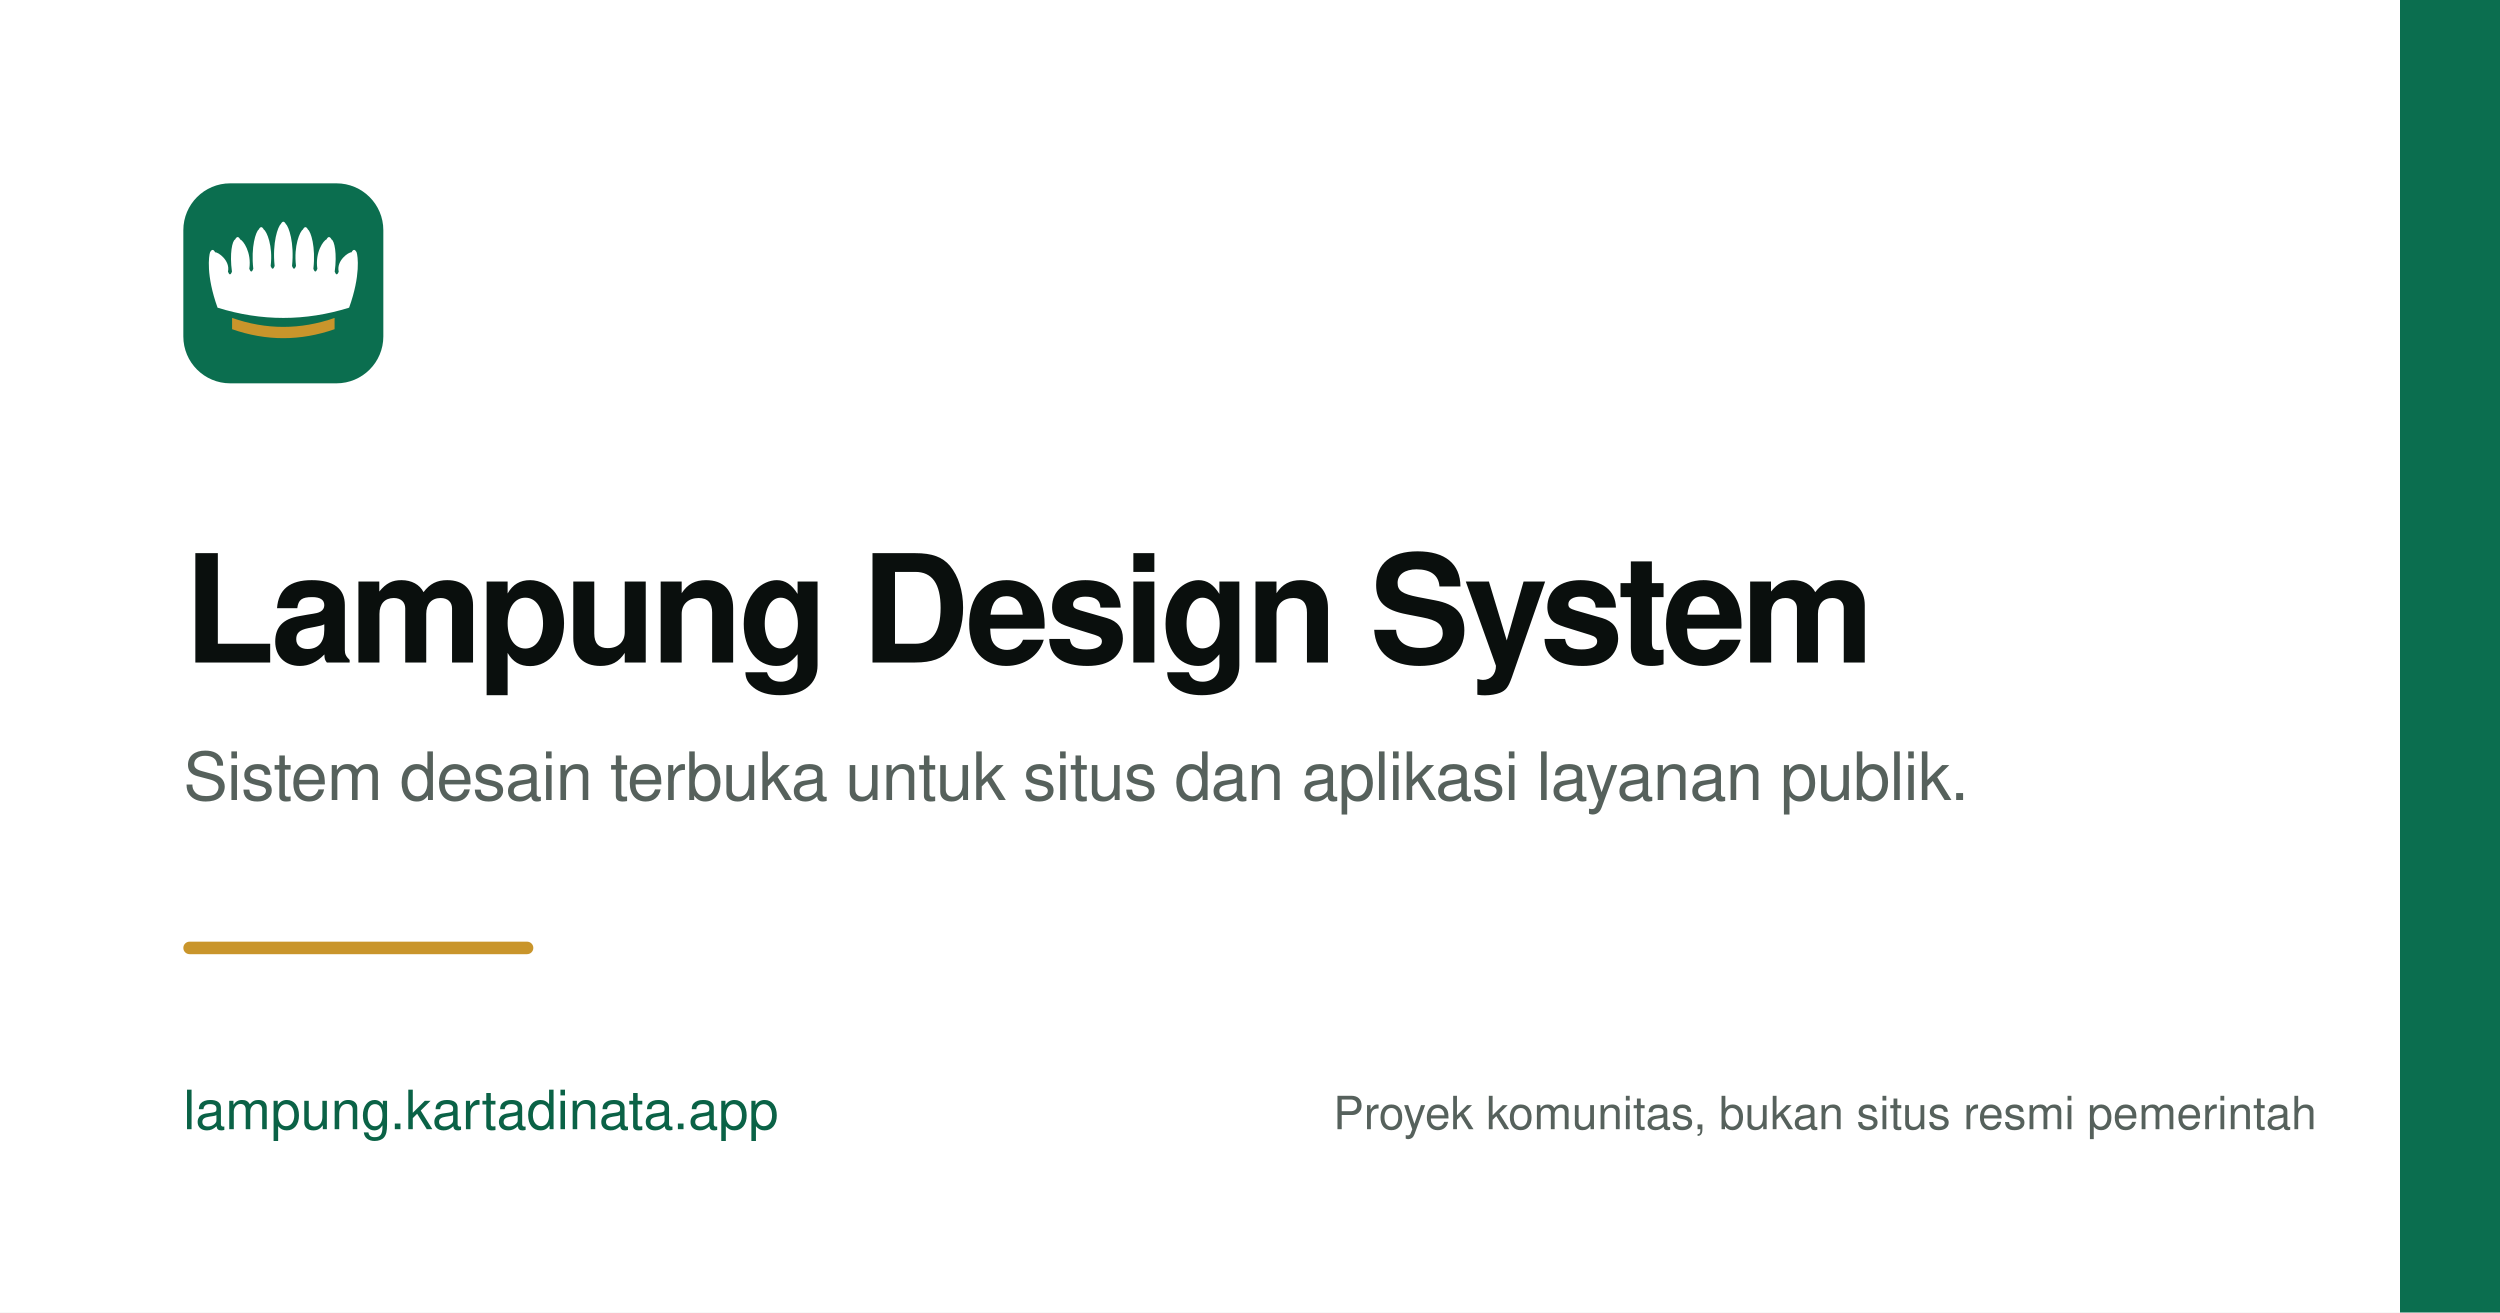
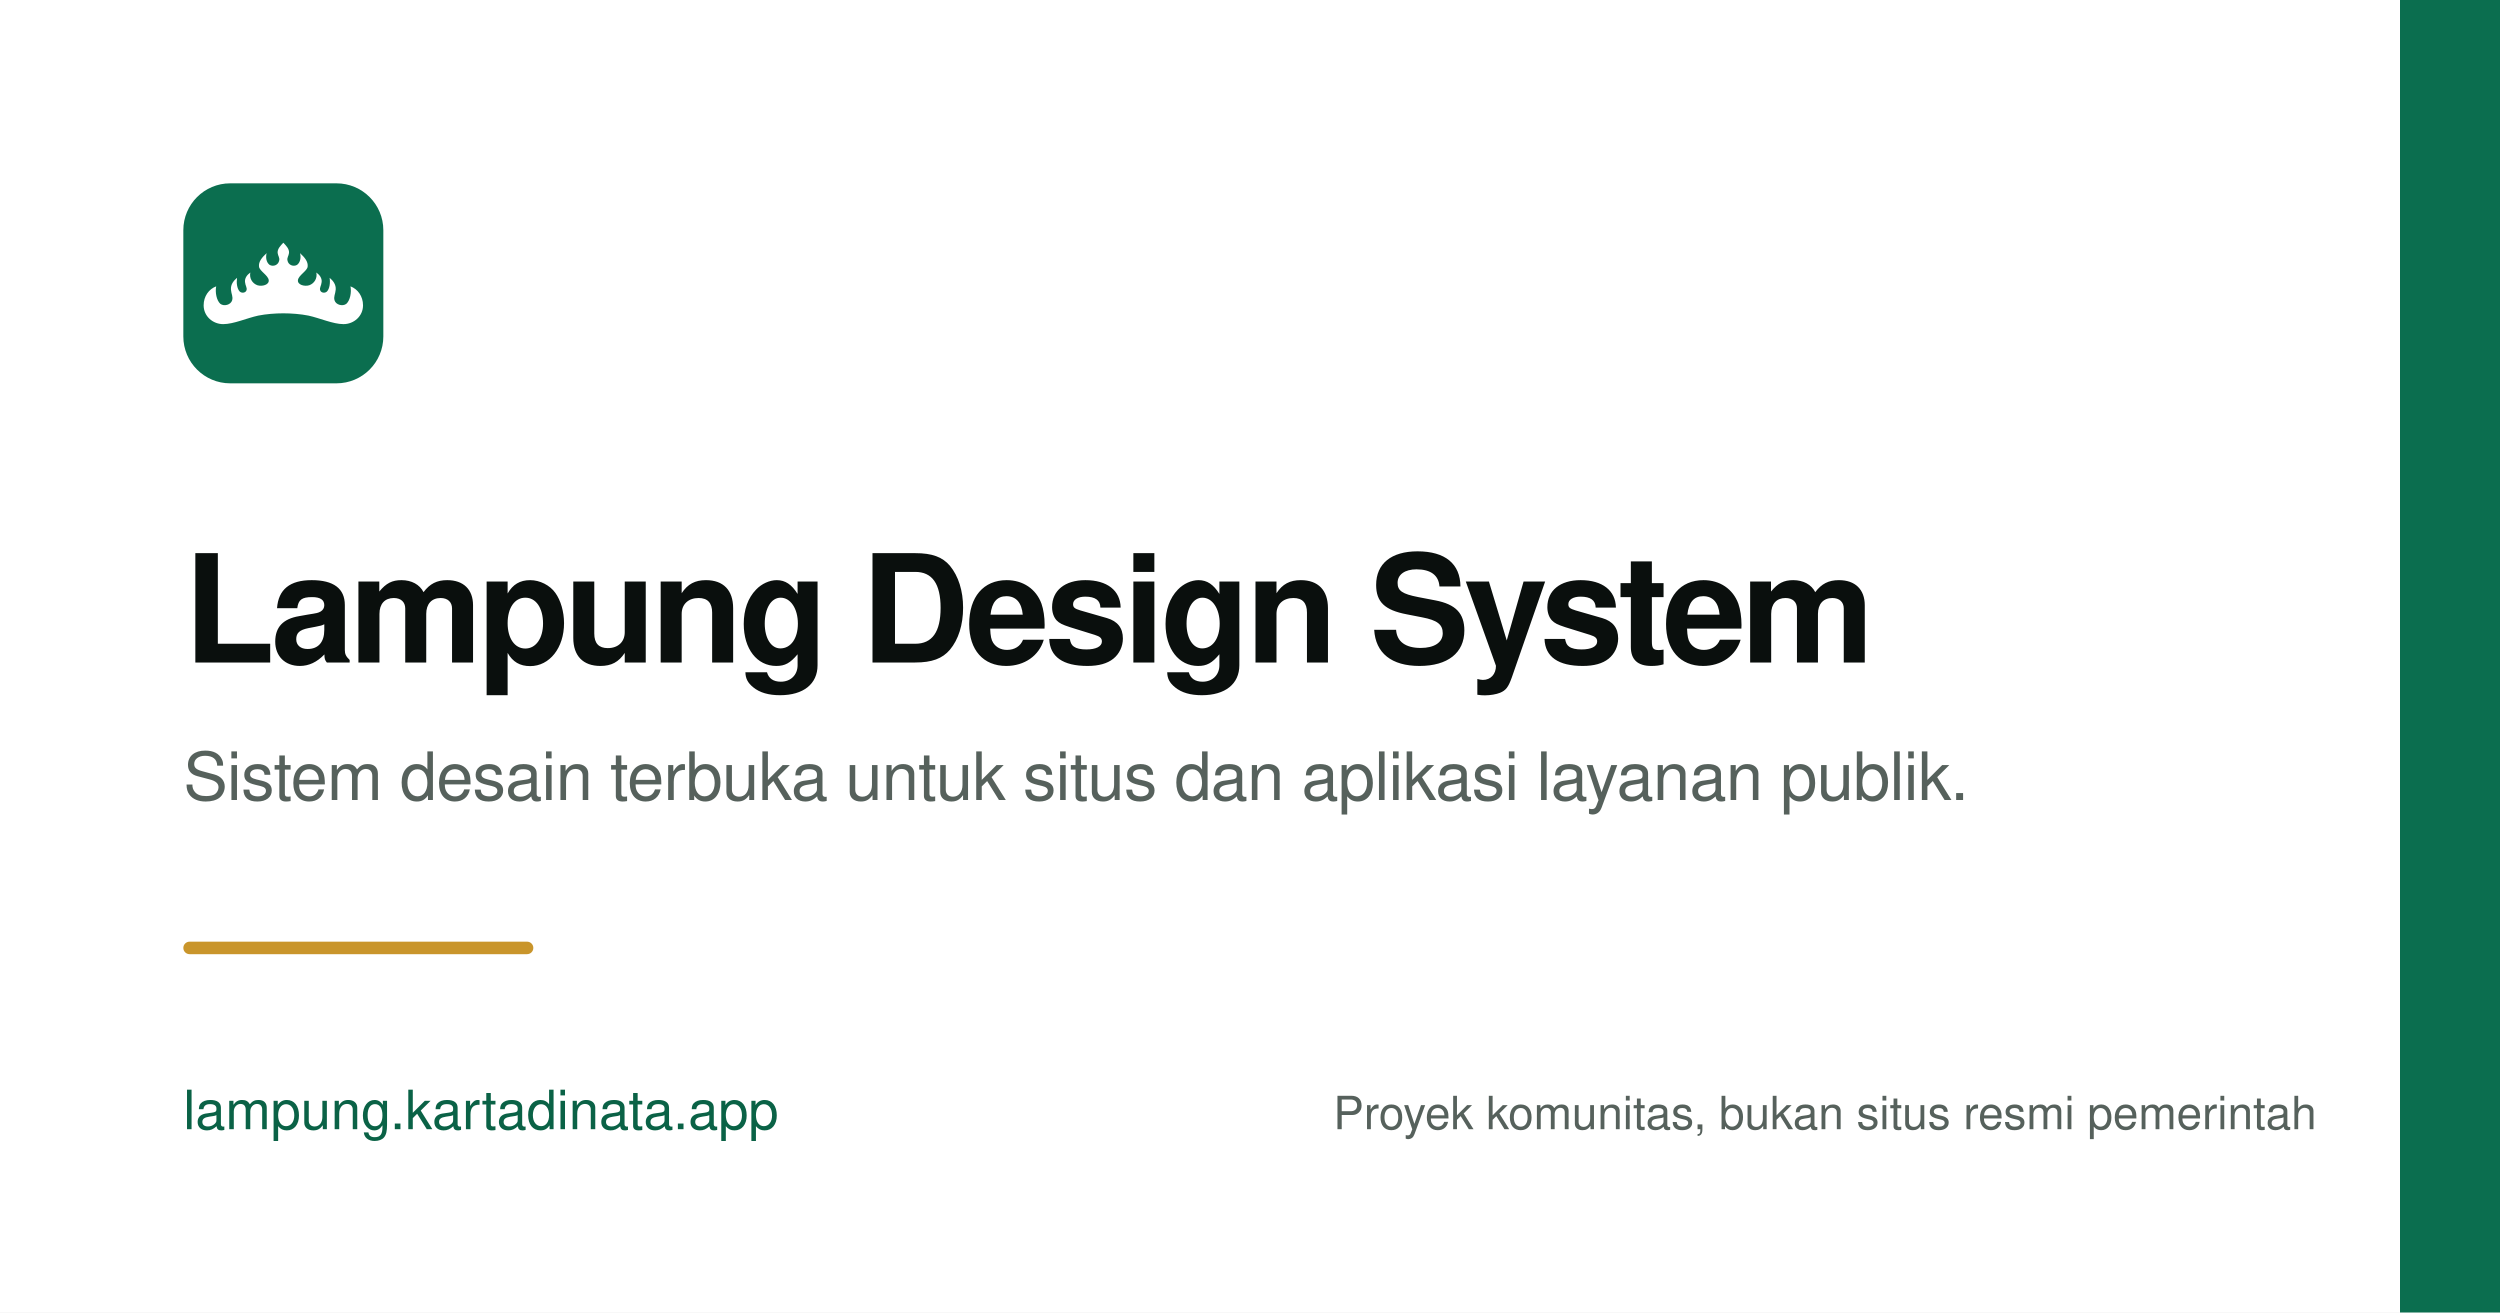
<svg xmlns="http://www.w3.org/2000/svg" width="1200" height="630" viewBox="0 0 1200 630">
  <rect width="1200" height="630" fill="#FFFFFF" />
  <g transform="translate(88 88) scale(1.5)">
    <rect width="64" height="64" rx="15" fill="#0B6E4F" />
-     <g transform="translate(32 32) scale(0.82) translate(-32 -30.5)">
-       <path d="M6.33 40 C1.78 27.35 2.94 19.76 3.4 18.4 Q4.4 16.5 5.4 18.4 C6.48 18.23 11.37 21.61 10.39 25.95 Q11.17 28.03 11.95 25.95 C10.97 18.86 12.09 13.82 13.18 13.39 Q14.18 11.49 15.18 13.39 C16.26 13.69 19.7 18.36 18.72 24.85 Q19.5 26.93 20.28 24.85 C19.3 16.23 21.29 10.28 22.38 9.52 Q23.38 7.62 24.38 9.52 C25.46 10.15 28.03 15.74 27.05 23.75 Q27.83 25.83 28.61 23.75 C27.63 14.57 29.92 8.29 31 7.4 Q32 5.5 33 7.4 C34.08 8.29 36.37 14.57 35.39 23.75 Q36.17 25.83 36.95 23.75 C35.97 15.74 38.54 10.15 39.62 9.52 Q40.62 7.62 41.62 9.52 C42.71 10.28 44.7 16.23 43.72 24.85 Q44.5 26.93 45.28 24.85 C44.3 18.36 47.74 13.69 48.82 13.39 Q49.82 11.49 50.82 13.39 C51.91 13.82 53.03 18.86 52.05 25.95 Q52.83 28.03 53.61 25.95 C52.63 21.61 57.52 18.23 58.6 18.4 Q59.6 16.5 60.6 18.4 C61.06 19.76 62.22 27.35 57.67 40 Q32 48 6.33 40Z" fill="#FFFFFF" />
-       <path d="M12 44 Q32 51 52 44 L52 48.4 Q32 55.4 12 48.4Z" fill="#C9952B" />
-     </g>
+     <path transform="translate(32 32) scale(0.92) translate(-32 -33.85)" d="M32 19.72C32.92 20.71 34.11 21.84 33.98 23.29C33.85 24.34 33.19 25 33.45 25.93C33.72 27.45 35.43 28.17 36.75 27.45C37.94 26.59 38.2 24.81 37.81 23.35C39.39 24.81 40.71 26.32 40.45 28.11C40.18 29.62 37.28 31.08 37.08 32.73C36.88 34.38 39.39 35.04 41.04 34.51C42.82 33.85 43.88 32.07 43.48 30.09C44.67 30.94 45.46 32.07 45.33 33.39C45.2 34.71 44.54 35.37 44.8 36.22C45.07 37.15 46.39 37.41 47.18 36.69C48.1 35.7 48.37 33.72 48.1 31.93C49.29 32.92 50.35 34.24 50.22 36.03C50.08 37.68 49.42 38.47 49.82 39.79C50.28 41.31 52.59 41.97 53.91 40.98C55.23 39.79 55.76 37.02 55.36 34.9C57.87 35.83 59.72 38.34 59.72 41.5C59.72 45.27 56.55 48.04 52.92 48.04C49.29 48.04 44.67 45.93 40.71 45.07C38.07 44.54 34.77 44.28 32 44.28C29.23 44.28 25.93 44.54 23.29 45.07C19.33 45.93 14.71 48.04 11.08 48.04C7.45 48.04 4.28 45.27 4.28 41.5C4.28 38.34 6.13 35.83 8.64 34.9C8.24 37.02 8.77 39.79 10.09 40.98C11.41 41.97 13.72 41.31 14.18 39.79C14.58 38.47 13.92 37.68 13.78 36.03C13.65 34.24 14.71 32.92 15.9 31.93C15.63 33.72 15.9 35.7 16.82 36.69C17.61 37.41 18.93 37.15 19.2 36.22C19.46 35.37 18.8 34.71 18.67 33.39C18.54 32.07 19.33 30.94 20.52 30.09C20.12 32.07 21.18 33.85 22.96 34.51C24.61 35.04 27.12 34.38 26.92 32.73C26.72 31.08 23.82 29.62 23.55 28.11C23.29 26.32 24.61 24.81 26.19 23.35C25.8 24.81 26.06 26.59 27.25 27.45C28.57 28.17 30.28 27.45 30.55 25.93C30.81 25 30.15 24.34 30.02 23.29C29.89 21.84 31.08 20.71 32 19.72Z" fill="#FFFFFF" />
  </g>
  <g font-family="'Geist', 'Segoe UI', Helvetica, Arial, sans-serif" fill="#0A0F0D">
    <text x="88" y="318" font-size="72" font-weight="600" letter-spacing="-2.4">Lampung Design System</text>
    <text x="88" y="384" font-size="32" font-weight="400" fill="#56615C" letter-spacing="-0.3">Sistem desain terbuka untuk situs dan aplikasi layanan publik.</text>
    <text x="88" y="542" font-size="26" font-weight="500" fill="#0A6246">lampung.kartadinata.app</text>
    <text x="1112" y="542" font-size="22" font-weight="400" fill="#56615C" text-anchor="end">Proyek komunitas, bukan situs resmi pemerintah</text>
  </g>
  <rect x="88" y="452" width="168" height="6" rx="3" fill="#C9952B" />
  <rect x="1152" y="0" width="48" height="630" fill="#0B6E4F" />
</svg>
